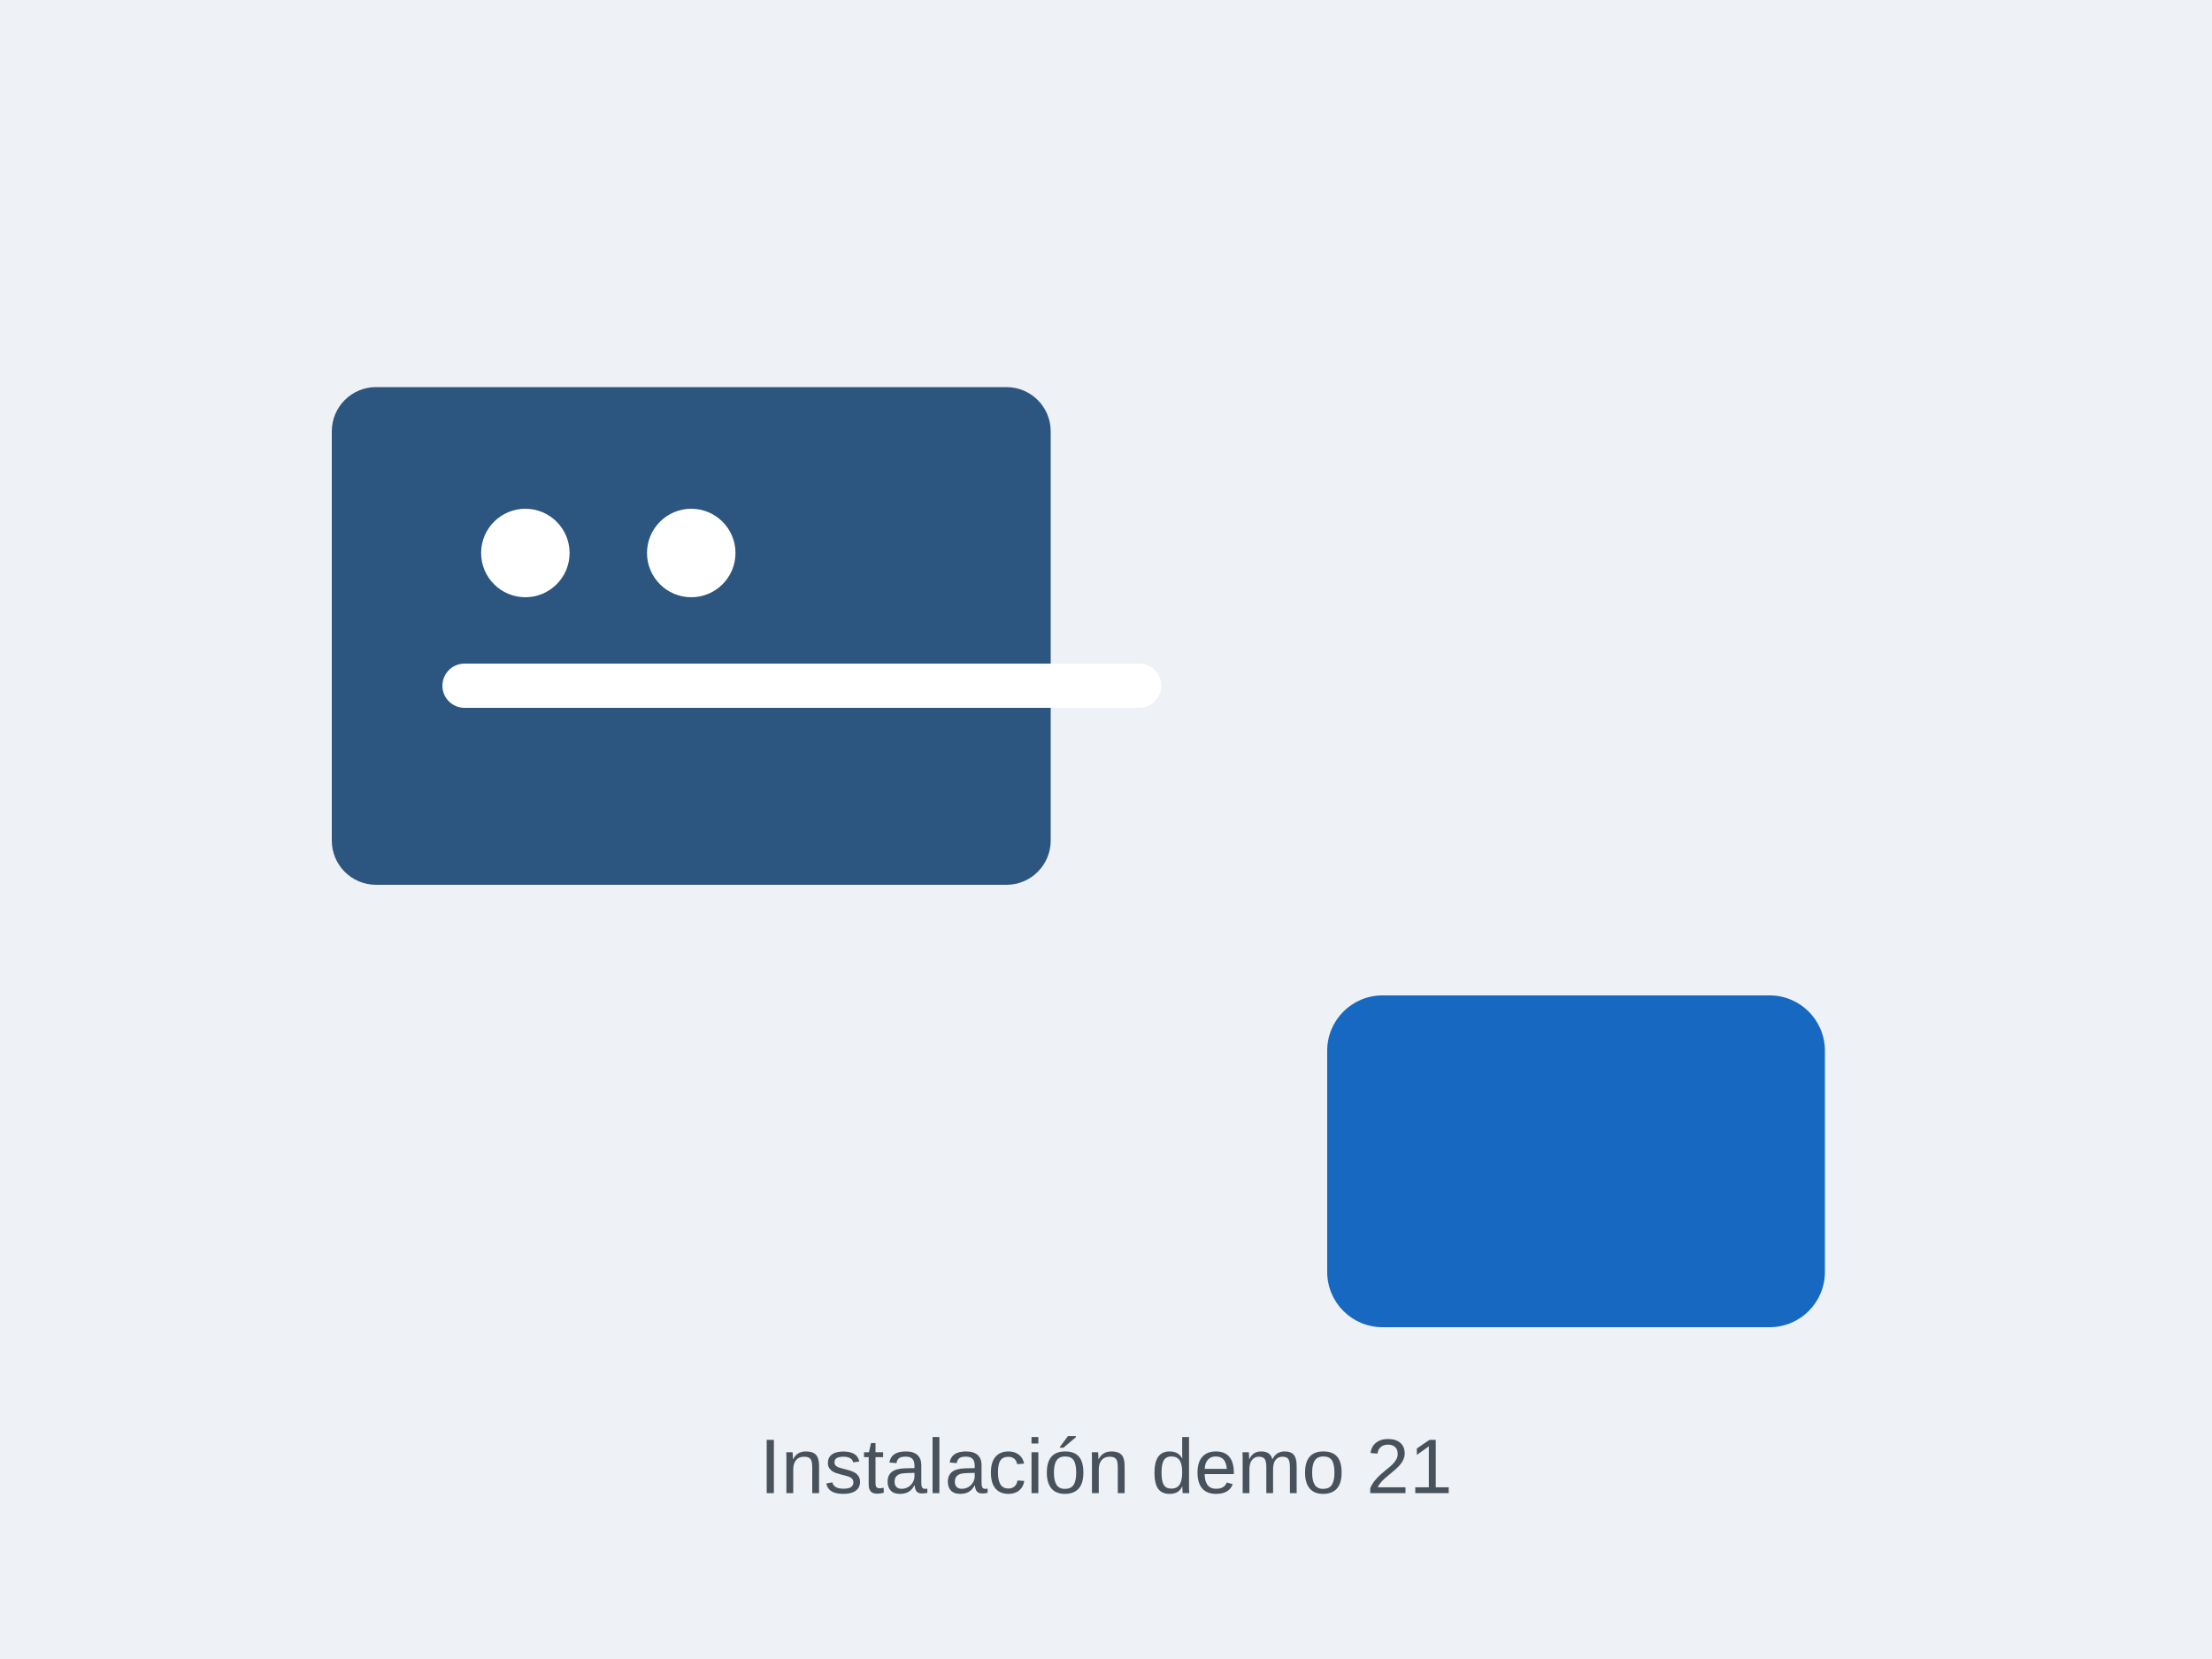
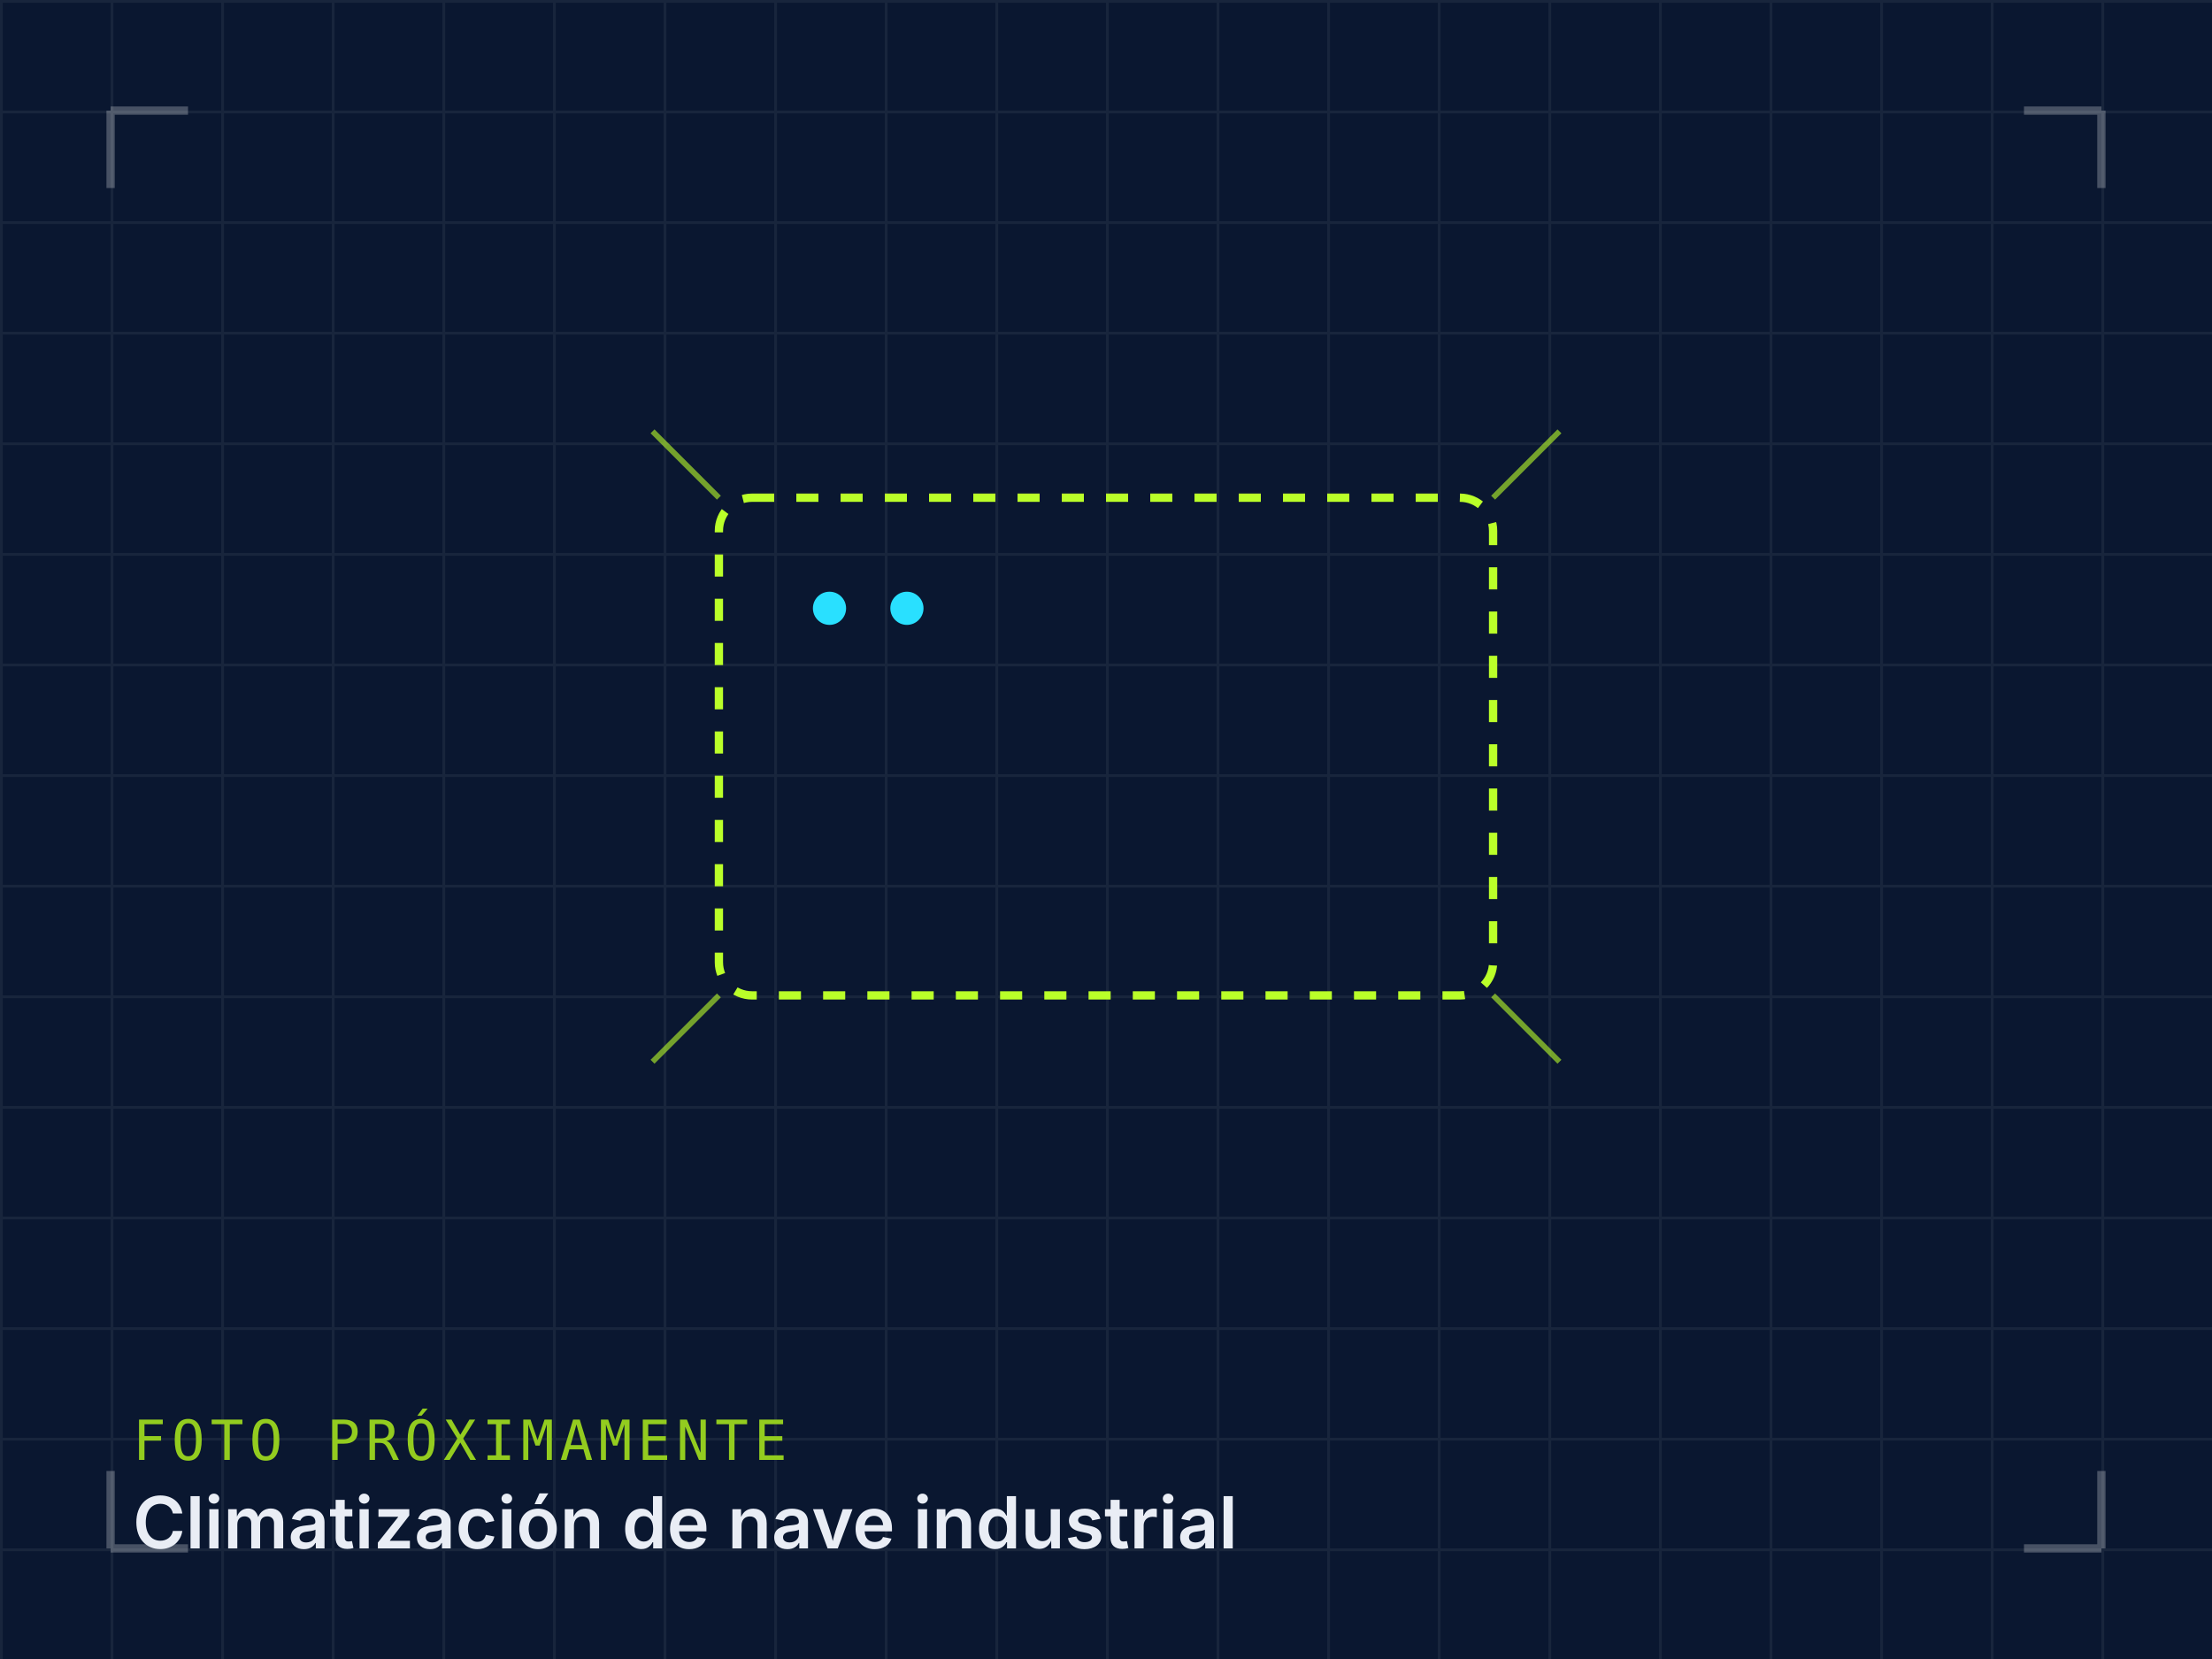
- <svg xmlns="http://www.w3.org/2000/svg" viewBox="0 0 400 300" width="400" height="300">
-   <rect width="400" height="300" fill="#eef1f5" />
-   <rect x="60" y="70" width="130" height="90" rx="8" fill="#0b3a6b" opacity="0.85" />
-   <circle cx="95" cy="100" r="8" fill="#ffffff" />
-   <circle cx="125" cy="100" r="8" fill="#ffffff" />
-   <rect x="80" y="120" width="130" height="8" rx="4" fill="#ffffff" />
-   <rect x="240" y="180" width="90" height="60" rx="10" fill="#1668c1" />
-   <text x="200" y="270" font-family="Arial, sans-serif" font-size="14" fill="#48525c" text-anchor="middle">Instalación demo 21</text>
+ <svg xmlns="http://www.w3.org/2000/svg" viewBox="0 0 400 300" width="400" height="300" role="img" aria-label="Climatización de nave industrial">
+   <defs>
+     <pattern id="grid" width="20" height="20" patternUnits="userSpaceOnUse">
+       <path d="M 20 0 L 0 0 0 20" fill="none" stroke="#ffffff" stroke-opacity="0.06" stroke-width="1" />
+     </pattern>
+   </defs>
+   <rect width="400" height="300" fill="#0a1730" />
+   <rect width="400" height="300" fill="url(#grid)" />
+   <rect x="130" y="90" width="140" height="90" rx="6" fill="none" stroke="#baff29" stroke-width="1.5" stroke-dasharray="4 4" />
+   <circle cx="150" cy="110" r="3" fill="#29e0ff" />
+   <circle cx="164" cy="110" r="3" fill="#29e0ff" />
+   <line x1="130" y1="90" x2="118" y2="78" stroke="#baff29" stroke-width="1" opacity="0.6" />
+   <line x1="270" y1="90" x2="282" y2="78" stroke="#baff29" stroke-width="1" opacity="0.6" />
+   <line x1="130" y1="180" x2="118" y2="192" stroke="#baff29" stroke-width="1" opacity="0.6" />
+   <line x1="270" y1="180" x2="282" y2="192" stroke="#baff29" stroke-width="1" opacity="0.6" />
+   <path d="M20 20 L20 34 M20 20 L34 20" stroke="#ffffff" stroke-opacity="0.25" stroke-width="1.5" fill="none" />
+   <path d="M380 20 L380 34 M380 20 L366 20" stroke="#ffffff" stroke-opacity="0.25" stroke-width="1.5" fill="none" />
+   <path d="M20 280 L20 266 M20 280 L34 280" stroke="#ffffff" stroke-opacity="0.25" stroke-width="1.5" fill="none" />
+   <path d="M380 280 L380 266 M380 280 L366 280" stroke="#ffffff" stroke-opacity="0.25" stroke-width="1.5" fill="none" />
+   <text x="24" y="264" font-family="IBM Plex Mono, monospace" font-size="10" letter-spacing="1" fill="#93cc1f">FOTO PRÓXIMAMENTE</text>
+   <text x="24" y="280" font-family="Inter, sans-serif" font-size="13" font-weight="600" fill="#e9edf5">Climatización de nave industrial</text>
</svg>
